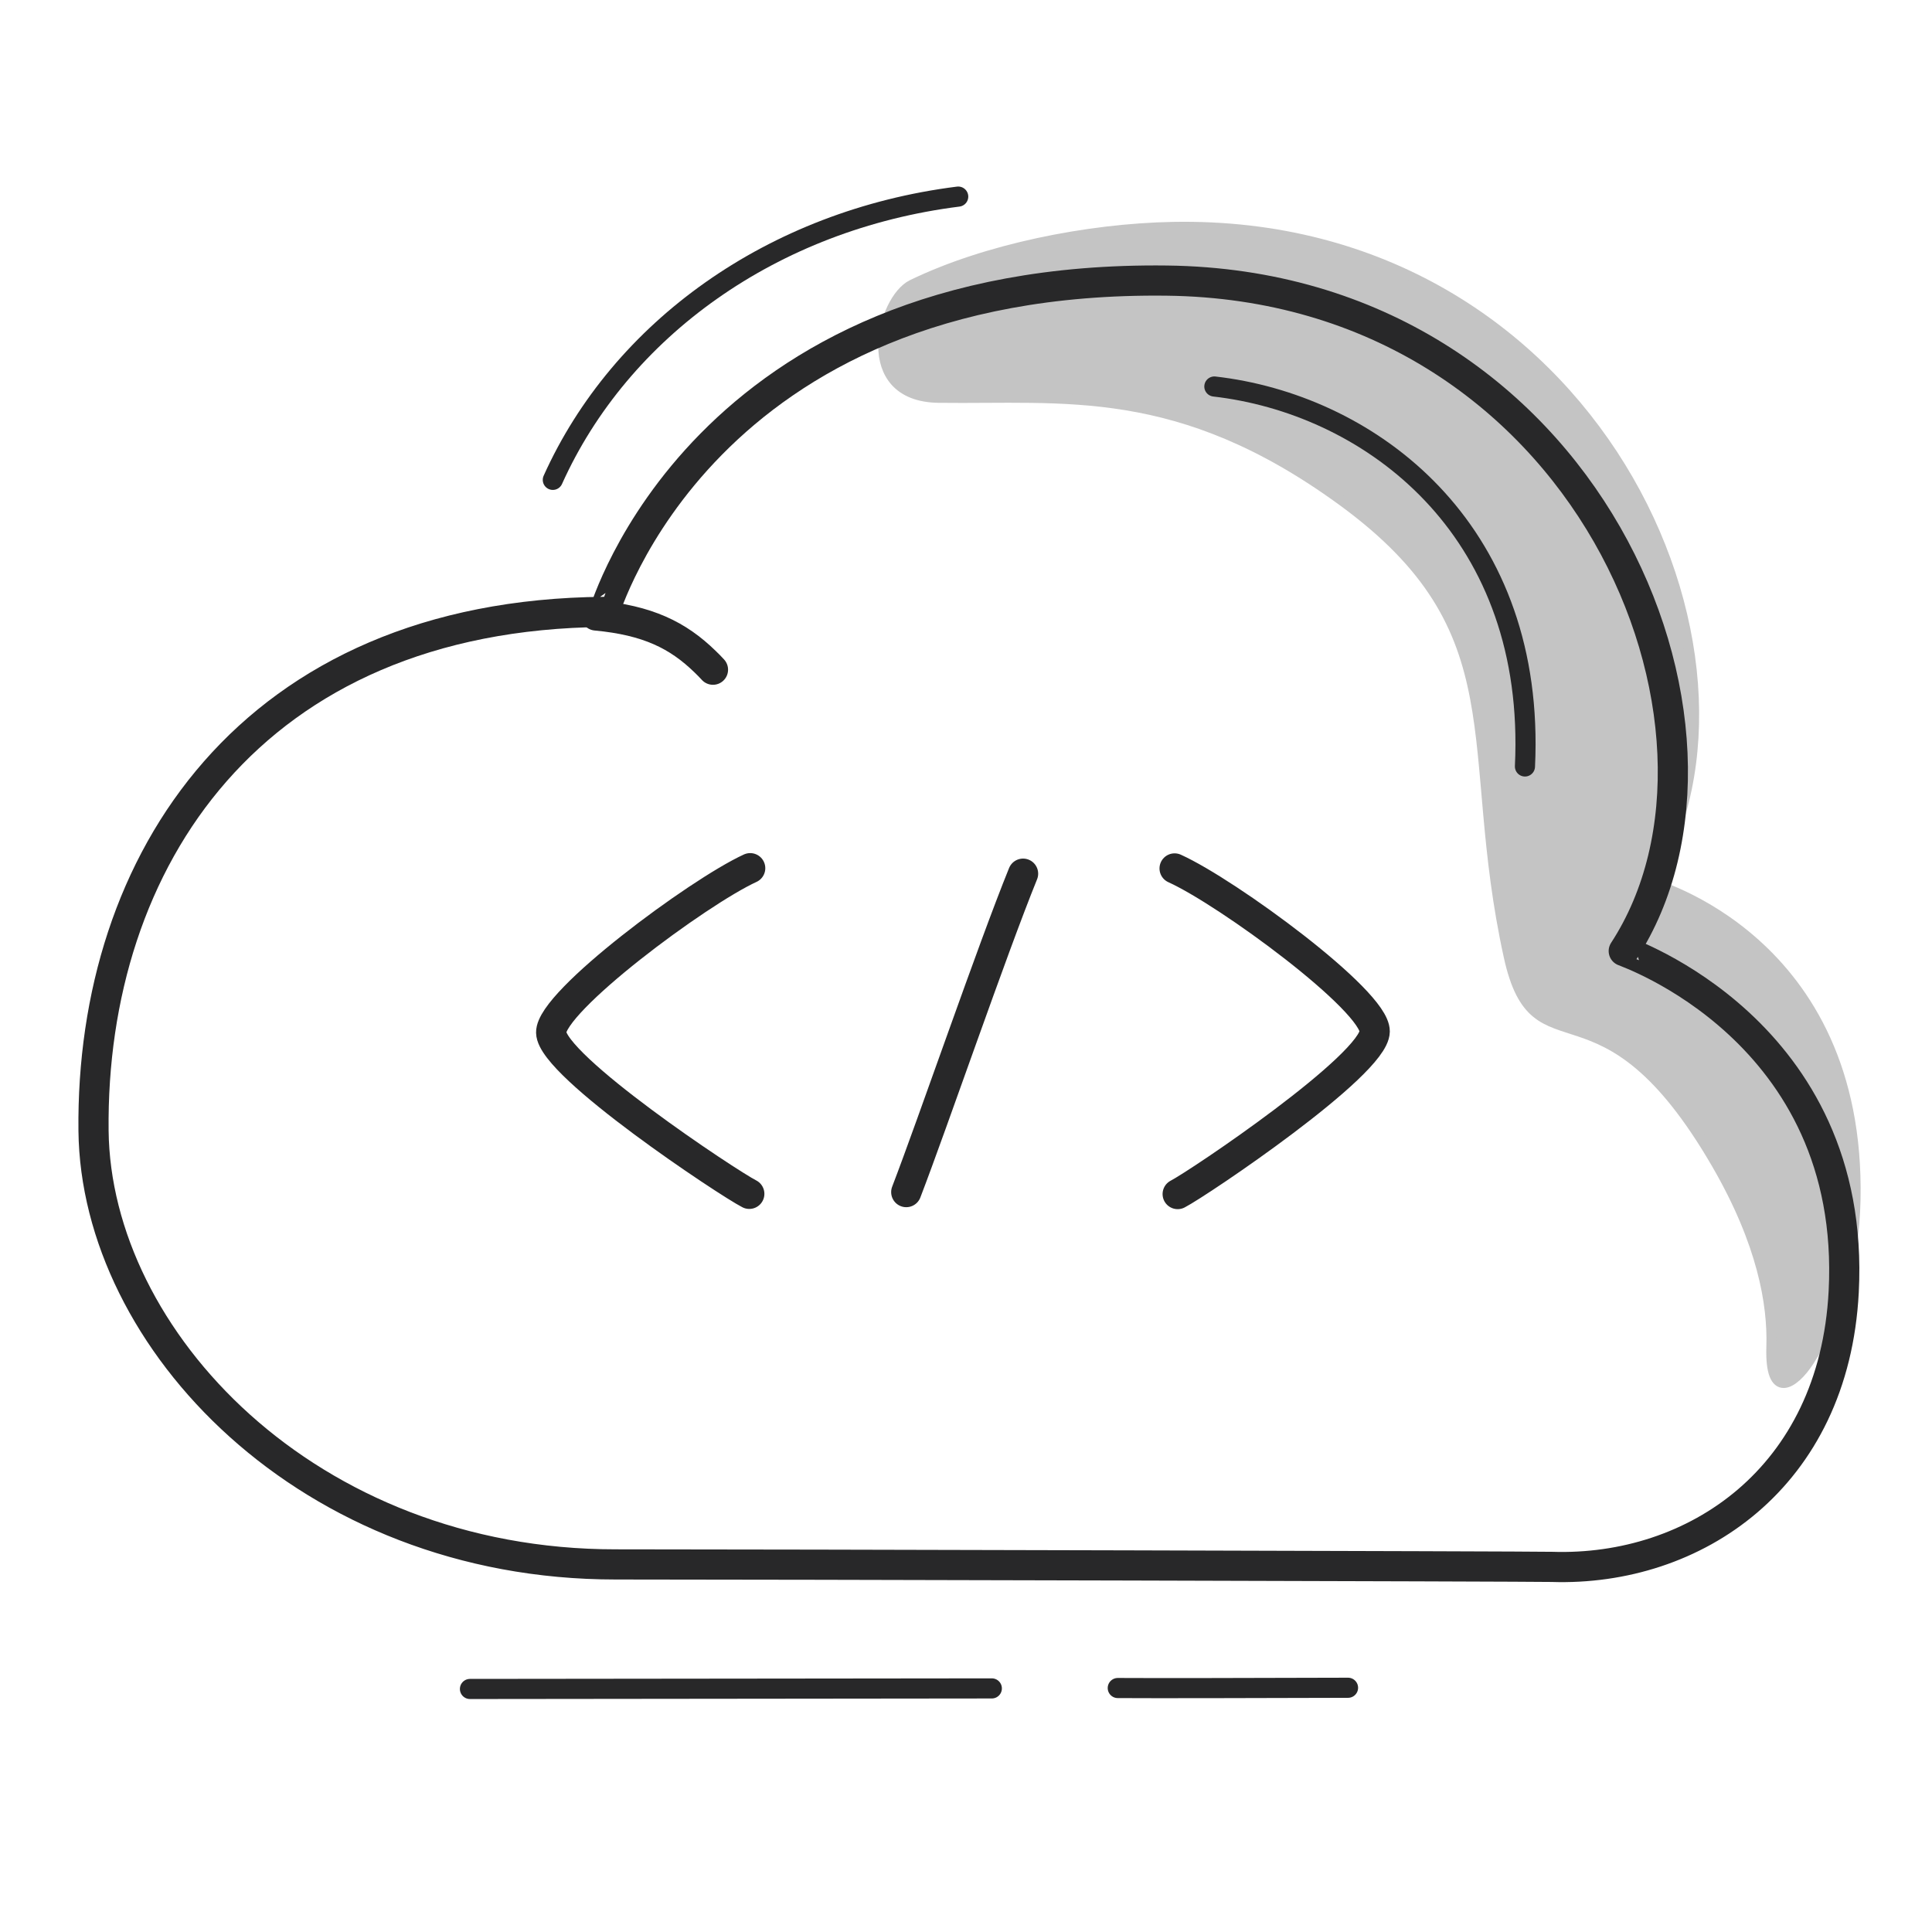
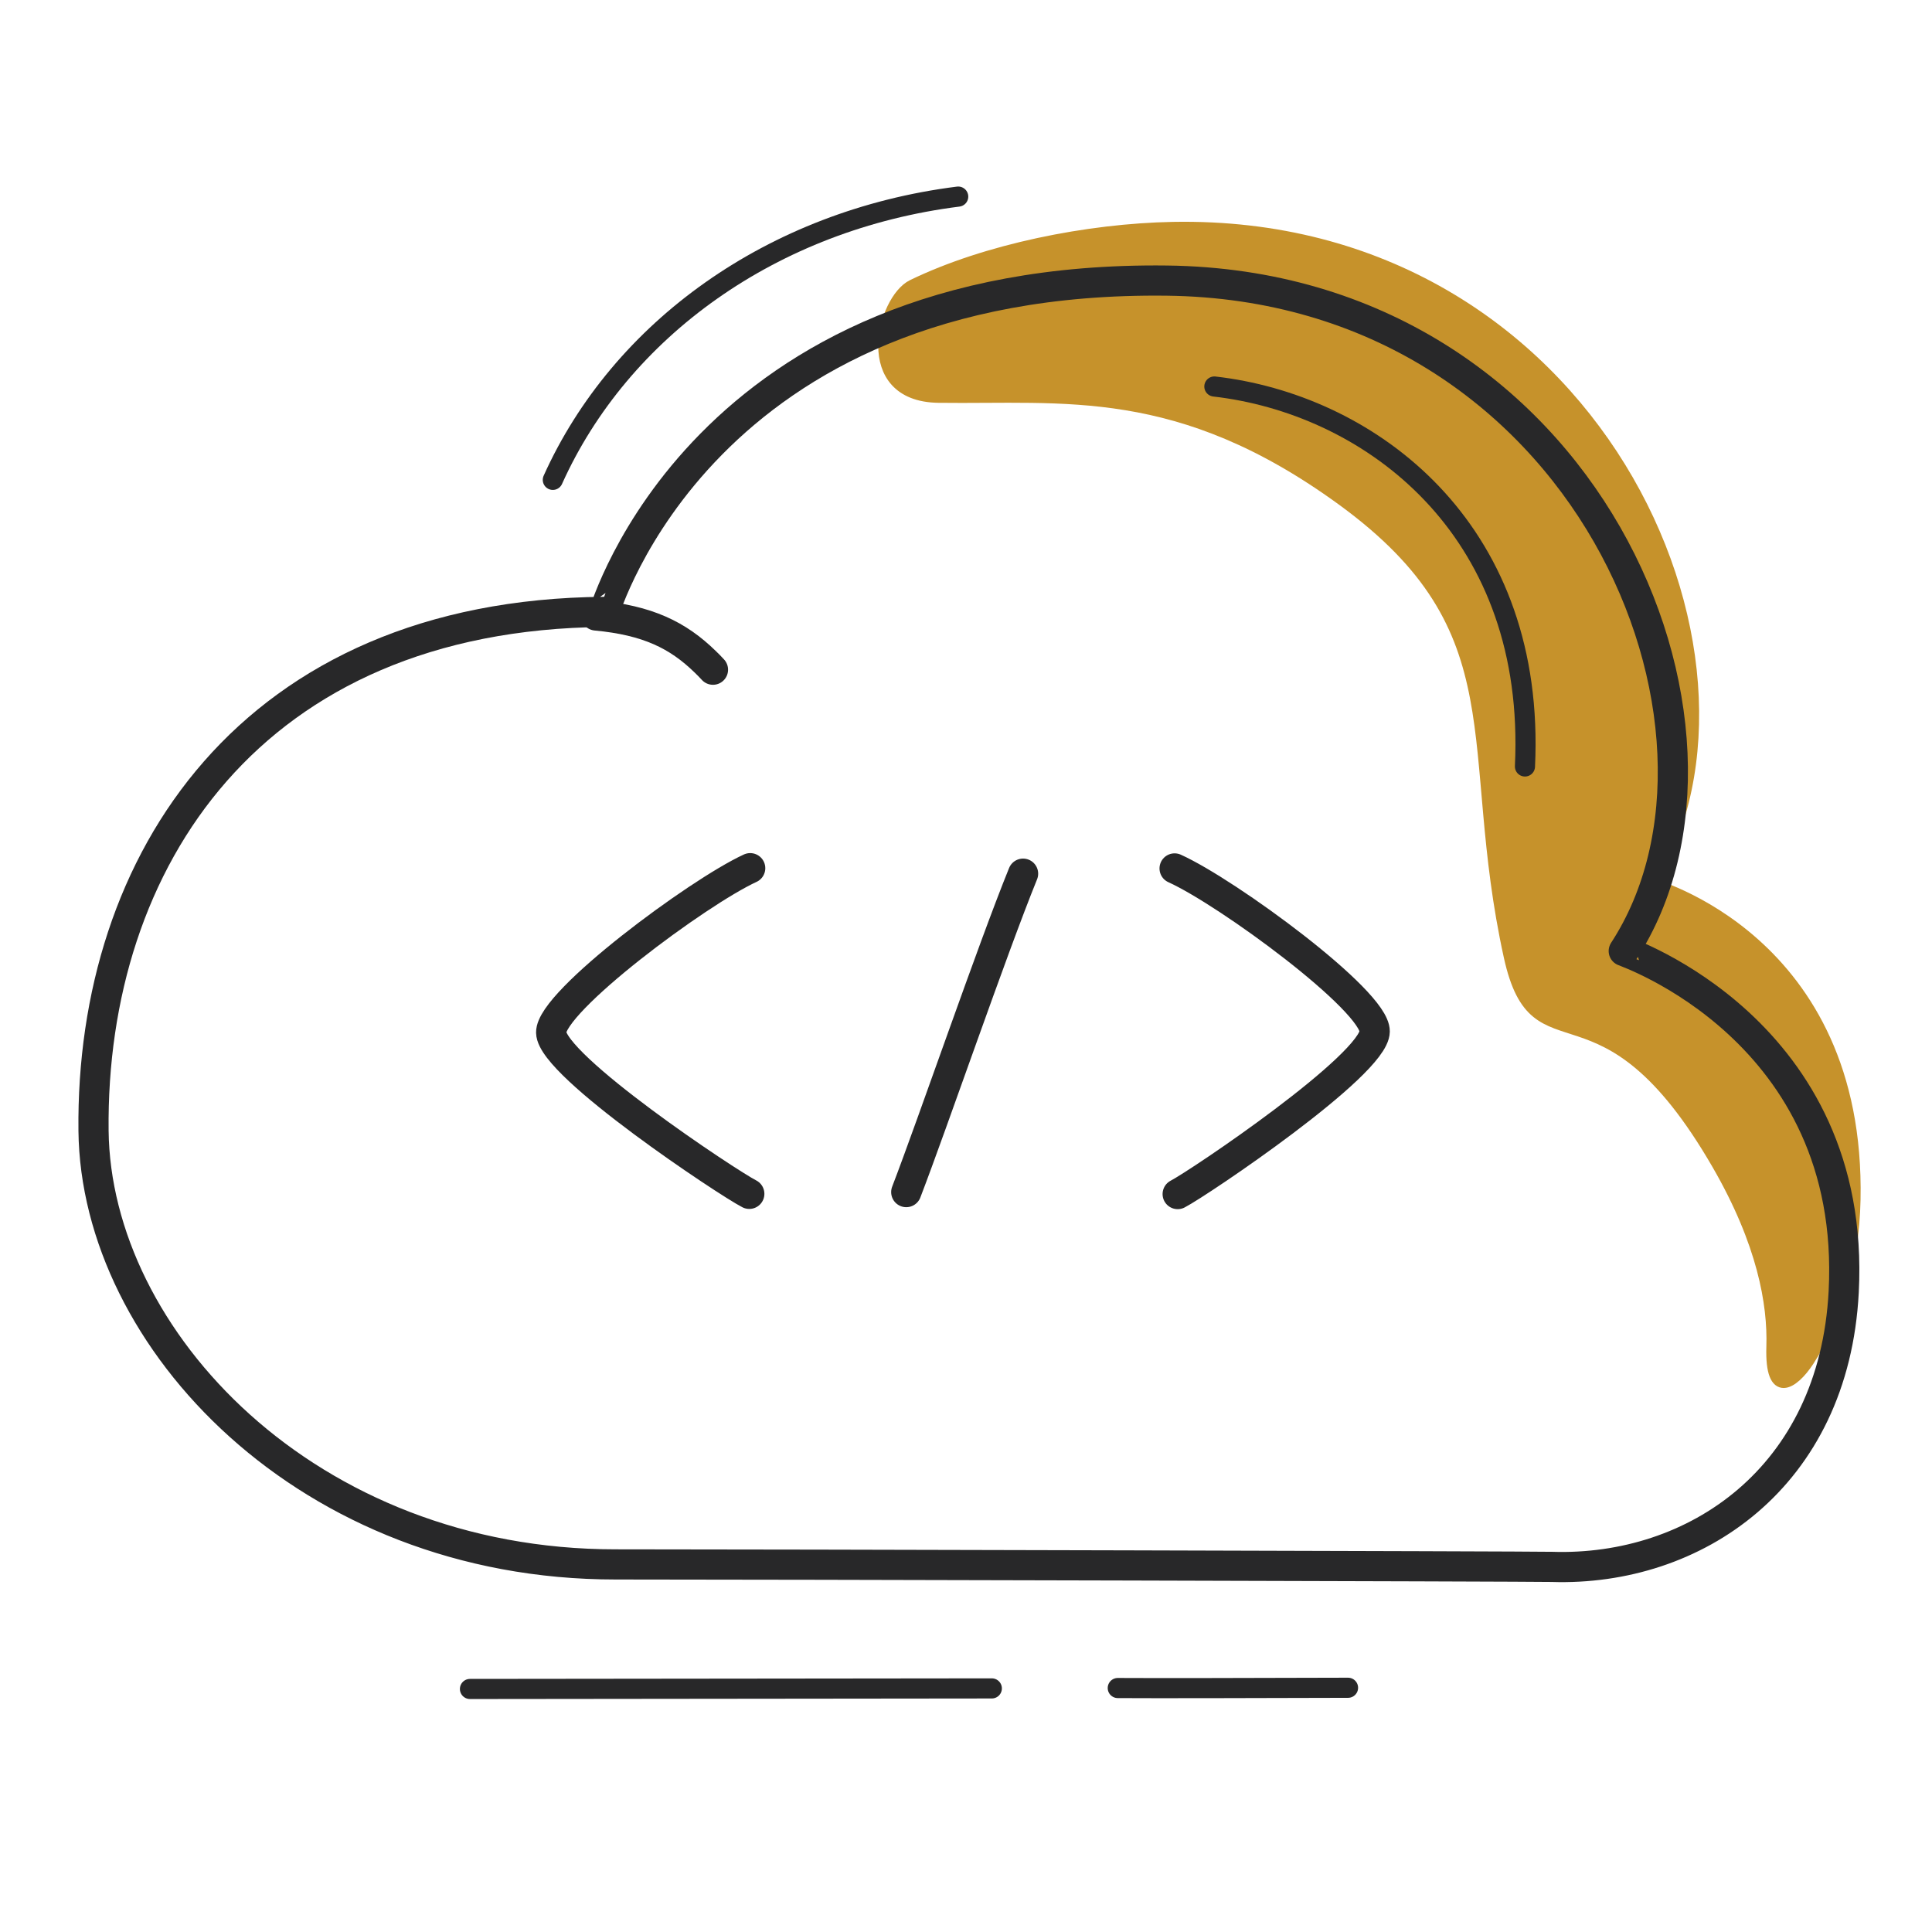
<svg xmlns="http://www.w3.org/2000/svg" xmlns:xlink="http://www.w3.org/1999/xlink" width="192" height="192" style="width:100%;height:100%;transform:translate3d(0,0,0);content-visibility:visible" viewBox="0 0 192 192">
  <defs>
    <clipPath id="b">
      <path d="M0 0h192v192H0z" />
    </clipPath>
    <clipPath id="d">
      <path d="M0 0h192v192H0z" />
    </clipPath>
    <clipPath id="c">
      <path d="M0 0h192v192H0z" />
    </clipPath>
    <mask id="e" mask-type="alpha">
      <use xlink:href="#a" />
    </mask>
    <g id="a" style="display:none">
      <path />
      <path />
      <path />
      <path />
      <path />
      <path />
    </g>
  </defs>
  <g clip-path="url(#b)">
    <g clip-path="url(#c)" style="display:block">
      <g style="display:block">
-         <path fill="#c4c4c4" d="M93.263 39.533c-8.126-.11-5.633-9.779-2.61-11.246 7.296-3.542 17.432-5.579 25.911-5.738 41.744-.786 61.138 42.716 47.449 65.189-.026.043 20.927 5.455 20.387 31.5-.134 6.412-1.845 11.767-4.613 16.029-1.55 2.386-3.922 3.884-3.75-1.432.139-4.267-.92-10.313-5.396-18.068-11.523-19.967-18.008-8.432-20.704-20.703-4.628-21.053 1.236-32.358-16.607-45.337-16.196-11.78-27.562-10.027-40.067-10.194" class="secondary" />
-         <path fill="none" stroke="#c4c4c4" stroke-linecap="round" stroke-linejoin="round" stroke-width=".996" d="M93.263 39.533c-8.126-.11-5.633-9.779-2.61-11.246 7.296-3.542 17.432-5.579 25.911-5.738 41.744-.786 61.138 42.716 47.449 65.189-.026.043 20.927 5.455 20.387 31.5-.134 6.412-1.845 11.767-4.613 16.029-1.55 2.386-3.922 3.884-3.75-1.432.139-4.267-.92-10.313-5.396-18.068-11.523-19.967-18.008-8.432-20.704-20.703-4.628-21.053 1.236-32.358-16.607-45.337-16.196-11.78-27.562-10.027-40.067-10.194" class="secondary" />
+         <path fill="#c6922b" d="M93.263 39.533c-8.126-.11-5.633-9.779-2.61-11.246 7.296-3.542 17.432-5.579 25.911-5.738 41.744-.786 61.138 42.716 47.449 65.189-.026.043 20.927 5.455 20.387 31.5-.134 6.412-1.845 11.767-4.613 16.029-1.55 2.386-3.922 3.884-3.75-1.432.139-4.267-.92-10.313-5.396-18.068-11.523-19.967-18.008-8.432-20.704-20.703-4.628-21.053 1.236-32.358-16.607-45.337-16.196-11.78-27.562-10.027-40.067-10.194" class="secondary" />
+         <path fill="none" stroke="#c6922b" stroke-linecap="round" stroke-linejoin="round" stroke-width=".996" d="M93.263 39.533c-8.126-.11-5.633-9.779-2.61-11.246 7.296-3.542 17.432-5.579 25.911-5.738 41.744-.786 61.138 42.716 47.449 65.189-.026.043 20.927 5.455 20.387 31.5-.134 6.412-1.845 11.767-4.613 16.029-1.55 2.386-3.922 3.884-3.75-1.432.139-4.267-.92-10.313-5.396-18.068-11.523-19.967-18.008-8.432-20.704-20.703-4.628-21.053 1.236-32.358-16.607-45.337-16.196-11.78-27.562-10.027-40.067-10.194" class="secondary" />
      </g>
      <path fill="none" stroke="#282829" stroke-linecap="round" stroke-linejoin="round" stroke-width="2.998" d="M57.95 63.91c-1.532-.05-79.474-.251-93.054-.245-30.615.014-51.663-22.381-51.888-43.101-.291-26.796 15.661-51.273 50.743-51.56.112 0 9.632-33.484 55.918-32.923 41.748.506 59.788 44.587 45.41 66.626-.027.042 23.206 7.842 21.86 33.857C85.98 55.092 72.097 64.367 57.95 63.91" class="primary" style="display:block" transform="translate(96.287 91.805)" />
      <path fill="none" stroke="#282829" stroke-linecap="round" stroke-linejoin="round" stroke-width="3" d="M5.449 3.839a16 16 0 0 0-.628-.912C2.592-.154-.116-2.113-5.09-3.46" class="primary" style="display:block" transform="rotate(-9.847 402.164 -344.434)" />
      <path fill="none" stroke="#282829" stroke-linecap="round" stroke-linejoin="round" stroke-width="2" d="M8.314 22.531q.363-1.038.669-2.06C15.385-.884 3.286-16.567-10.542-22.446" class="primary" style="display:block" transform="rotate(-16.519 264.687 -444.008)" />
      <path fill="none" stroke="#282829" stroke-linecap="round" stroke-linejoin="round" stroke-width="2" d="M-20.087 13.949C-13.353-1.018 1.748-11.88 20.2-14.201" class="primary" style="display:block" transform="translate(75.026 33.739)" />
      <path fill="none" stroke="#282829" stroke-linecap="round" stroke-linejoin="round" stroke-width="2" d="M25.99.059C4.345.083-16.56.108-25.872.115" class="primary" style="display:block" transform="translate(72.576 167.733)" />
      <path fill="none" stroke="#282829" stroke-linecap="round" stroke-linejoin="round" stroke-width="2" d="M11.289-.006C1.605.024-7.86.045-11.594.02" class="primary" style="display:block" transform="translate(122.677 167.734)" />
      <path fill="none" stroke="#282829" stroke-linecap="round" stroke-linejoin="round" stroke-width="3" d="M74.554 86.28c-5.231 2.405-19.836 13.261-19.78 16.332.062 3.329 17.568 14.951 19.69 16.03m42.266-32.337c5.247 2.37 19.924 13.128 19.888 16.199-.04 3.329-17.466 15.068-19.582 16.16m-15.364-31.839c-3.096 7.62-8.953 24.73-11.61 31.644" class="primary" style="display:block" />
      <path fill="none" stroke="#282829" stroke-linecap="round" stroke-linejoin="round" stroke-width="12.04" d="m176.533 226.759-36.976 27.245 36.976 27.245m90.936-54.49 36.976 27.245-36.976 27.245m-54.702 0 17.656-54.49" class="primary" style="display:block" />
    </g>
    <g clip-path="url(#d)" style="display:none">
      <g mask="url(#e)" style="display:none">
        <path class="secondary" />
        <path fill="none" class="secondary" />
      </g>
      <path fill="none" class="primary" style="display:none" />
      <path fill="none" class="primary" style="display:none" />
      <path fill="none" class="primary" style="display:none" />
      <path fill="none" class="primary" style="display:none" />
      <path fill="none" class="primary" style="display:none" />
      <path fill="none" class="primary" style="display:none" />
      <g fill="none" style="display:none">
        <path class="primary" />
        <path class="primary" />
        <path class="primary" />
      </g>
    </g>
  </g>
</svg>
